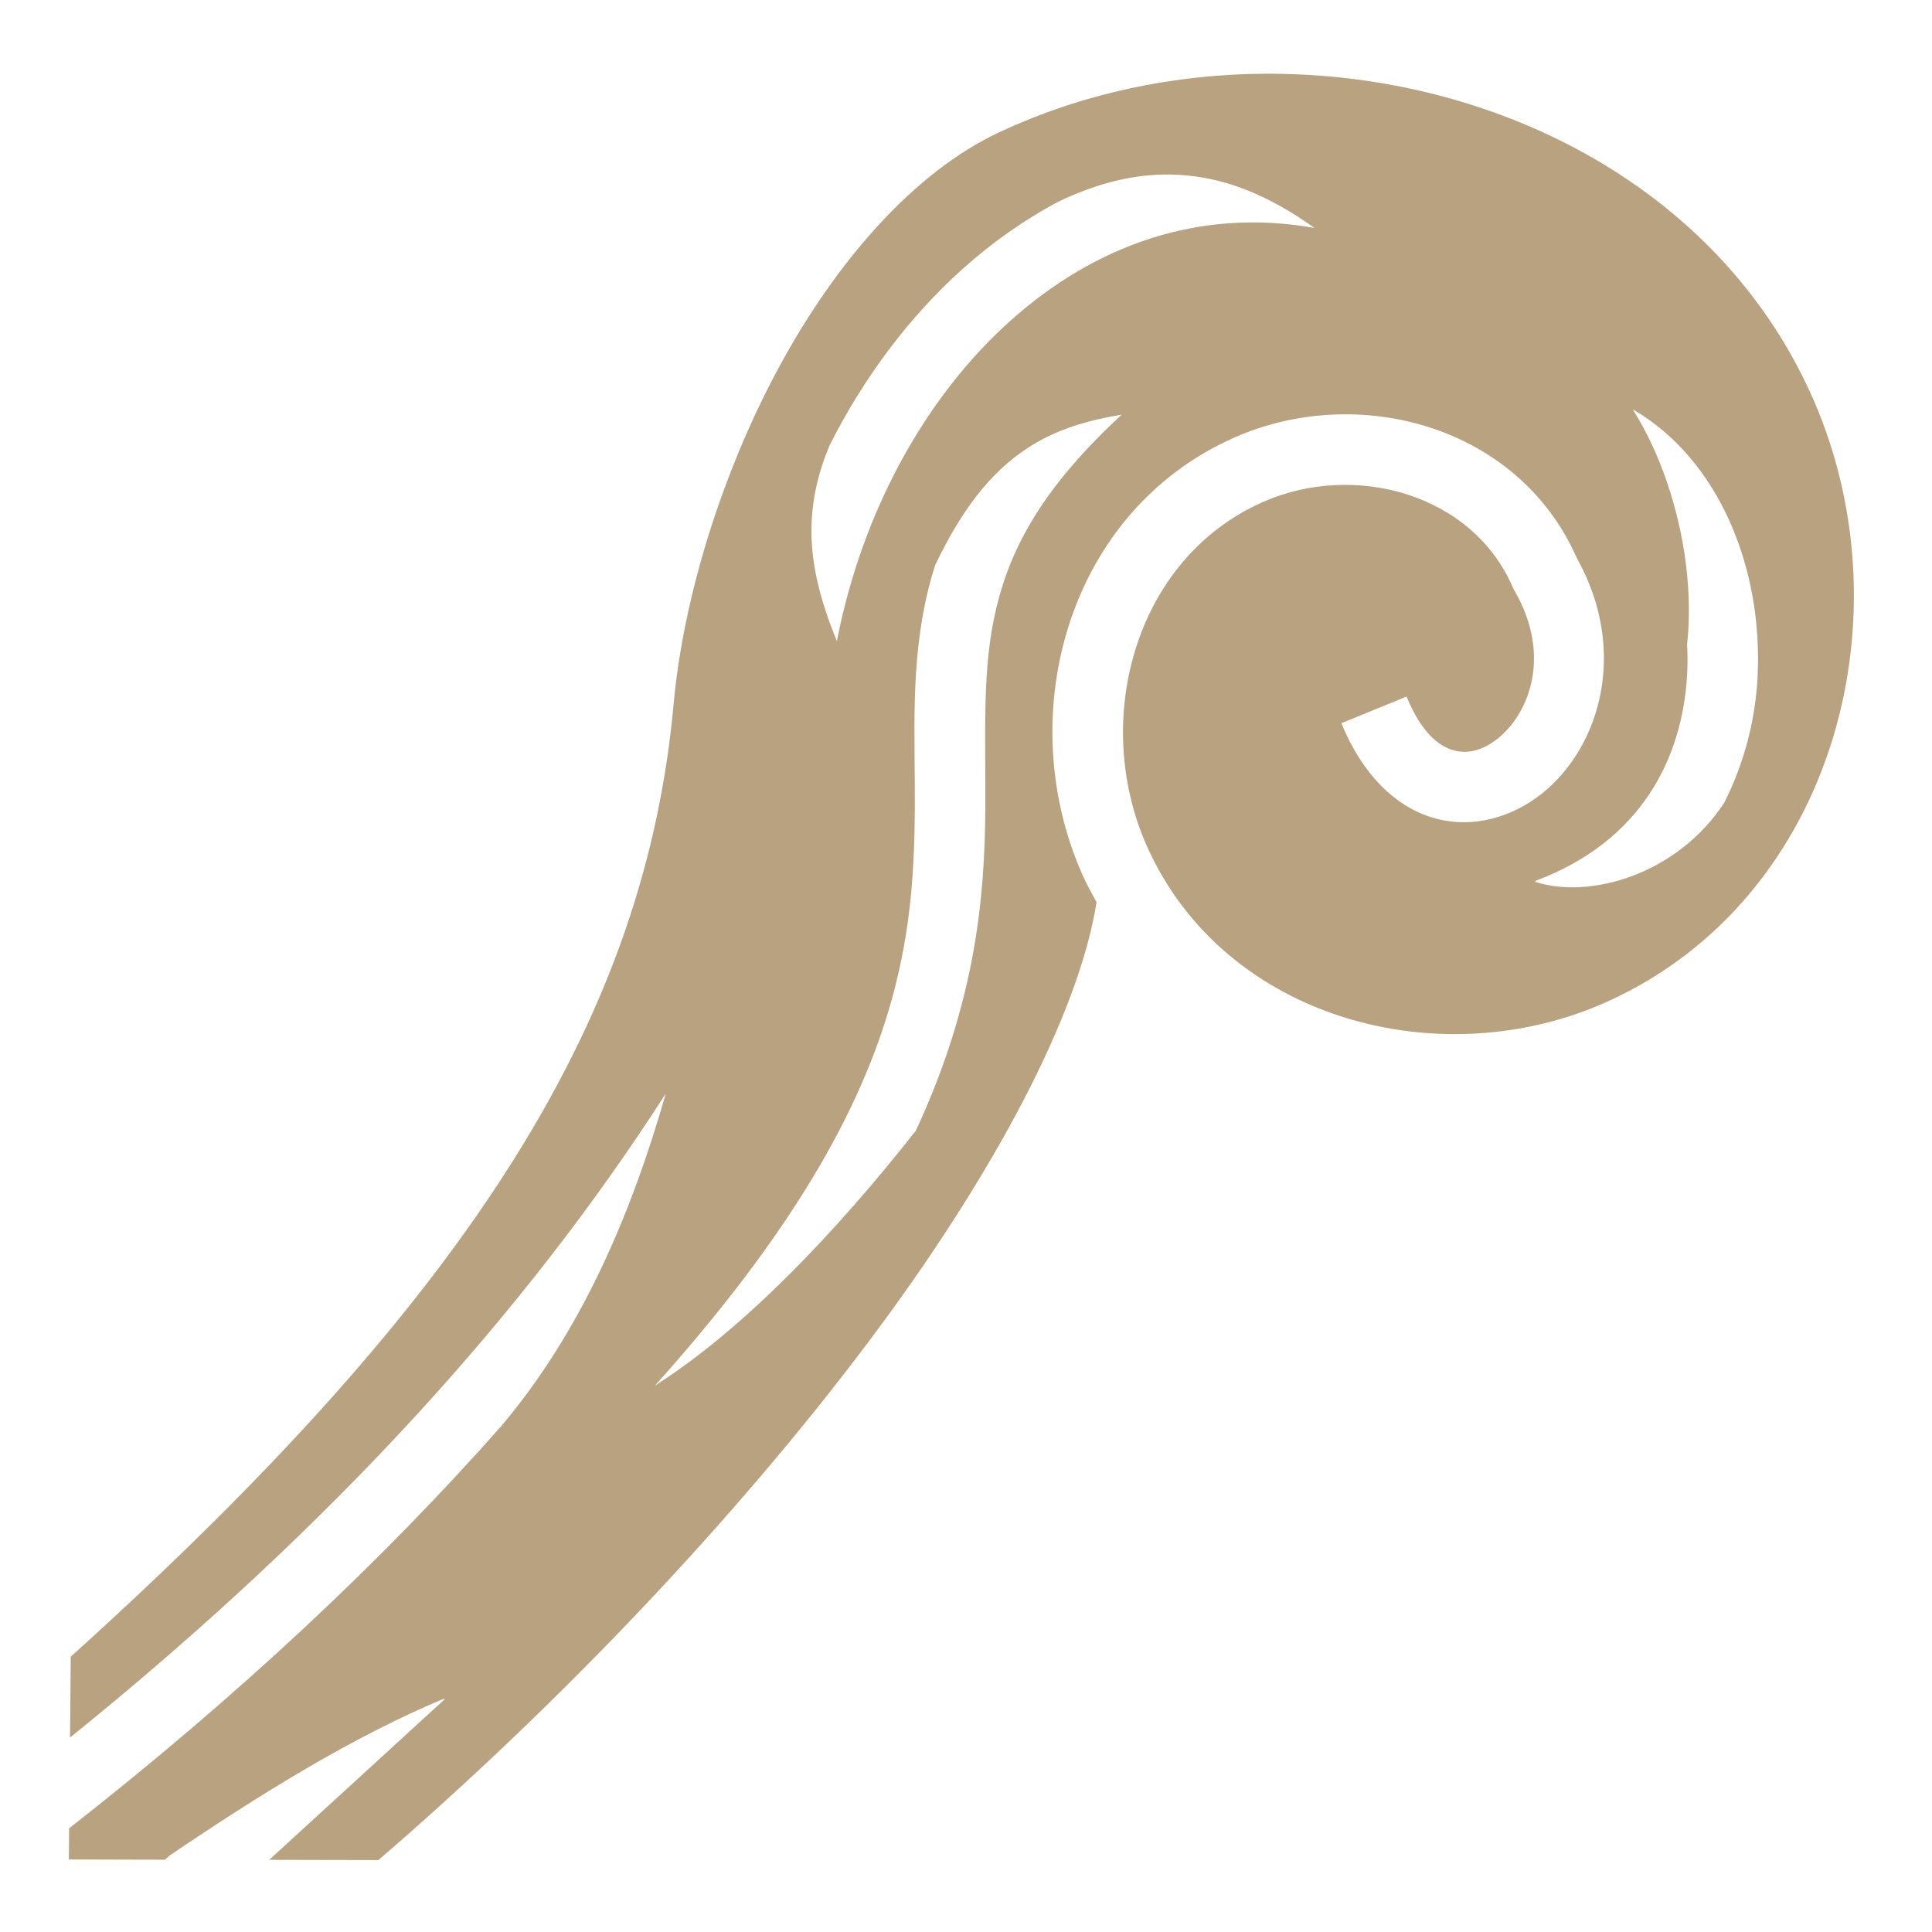
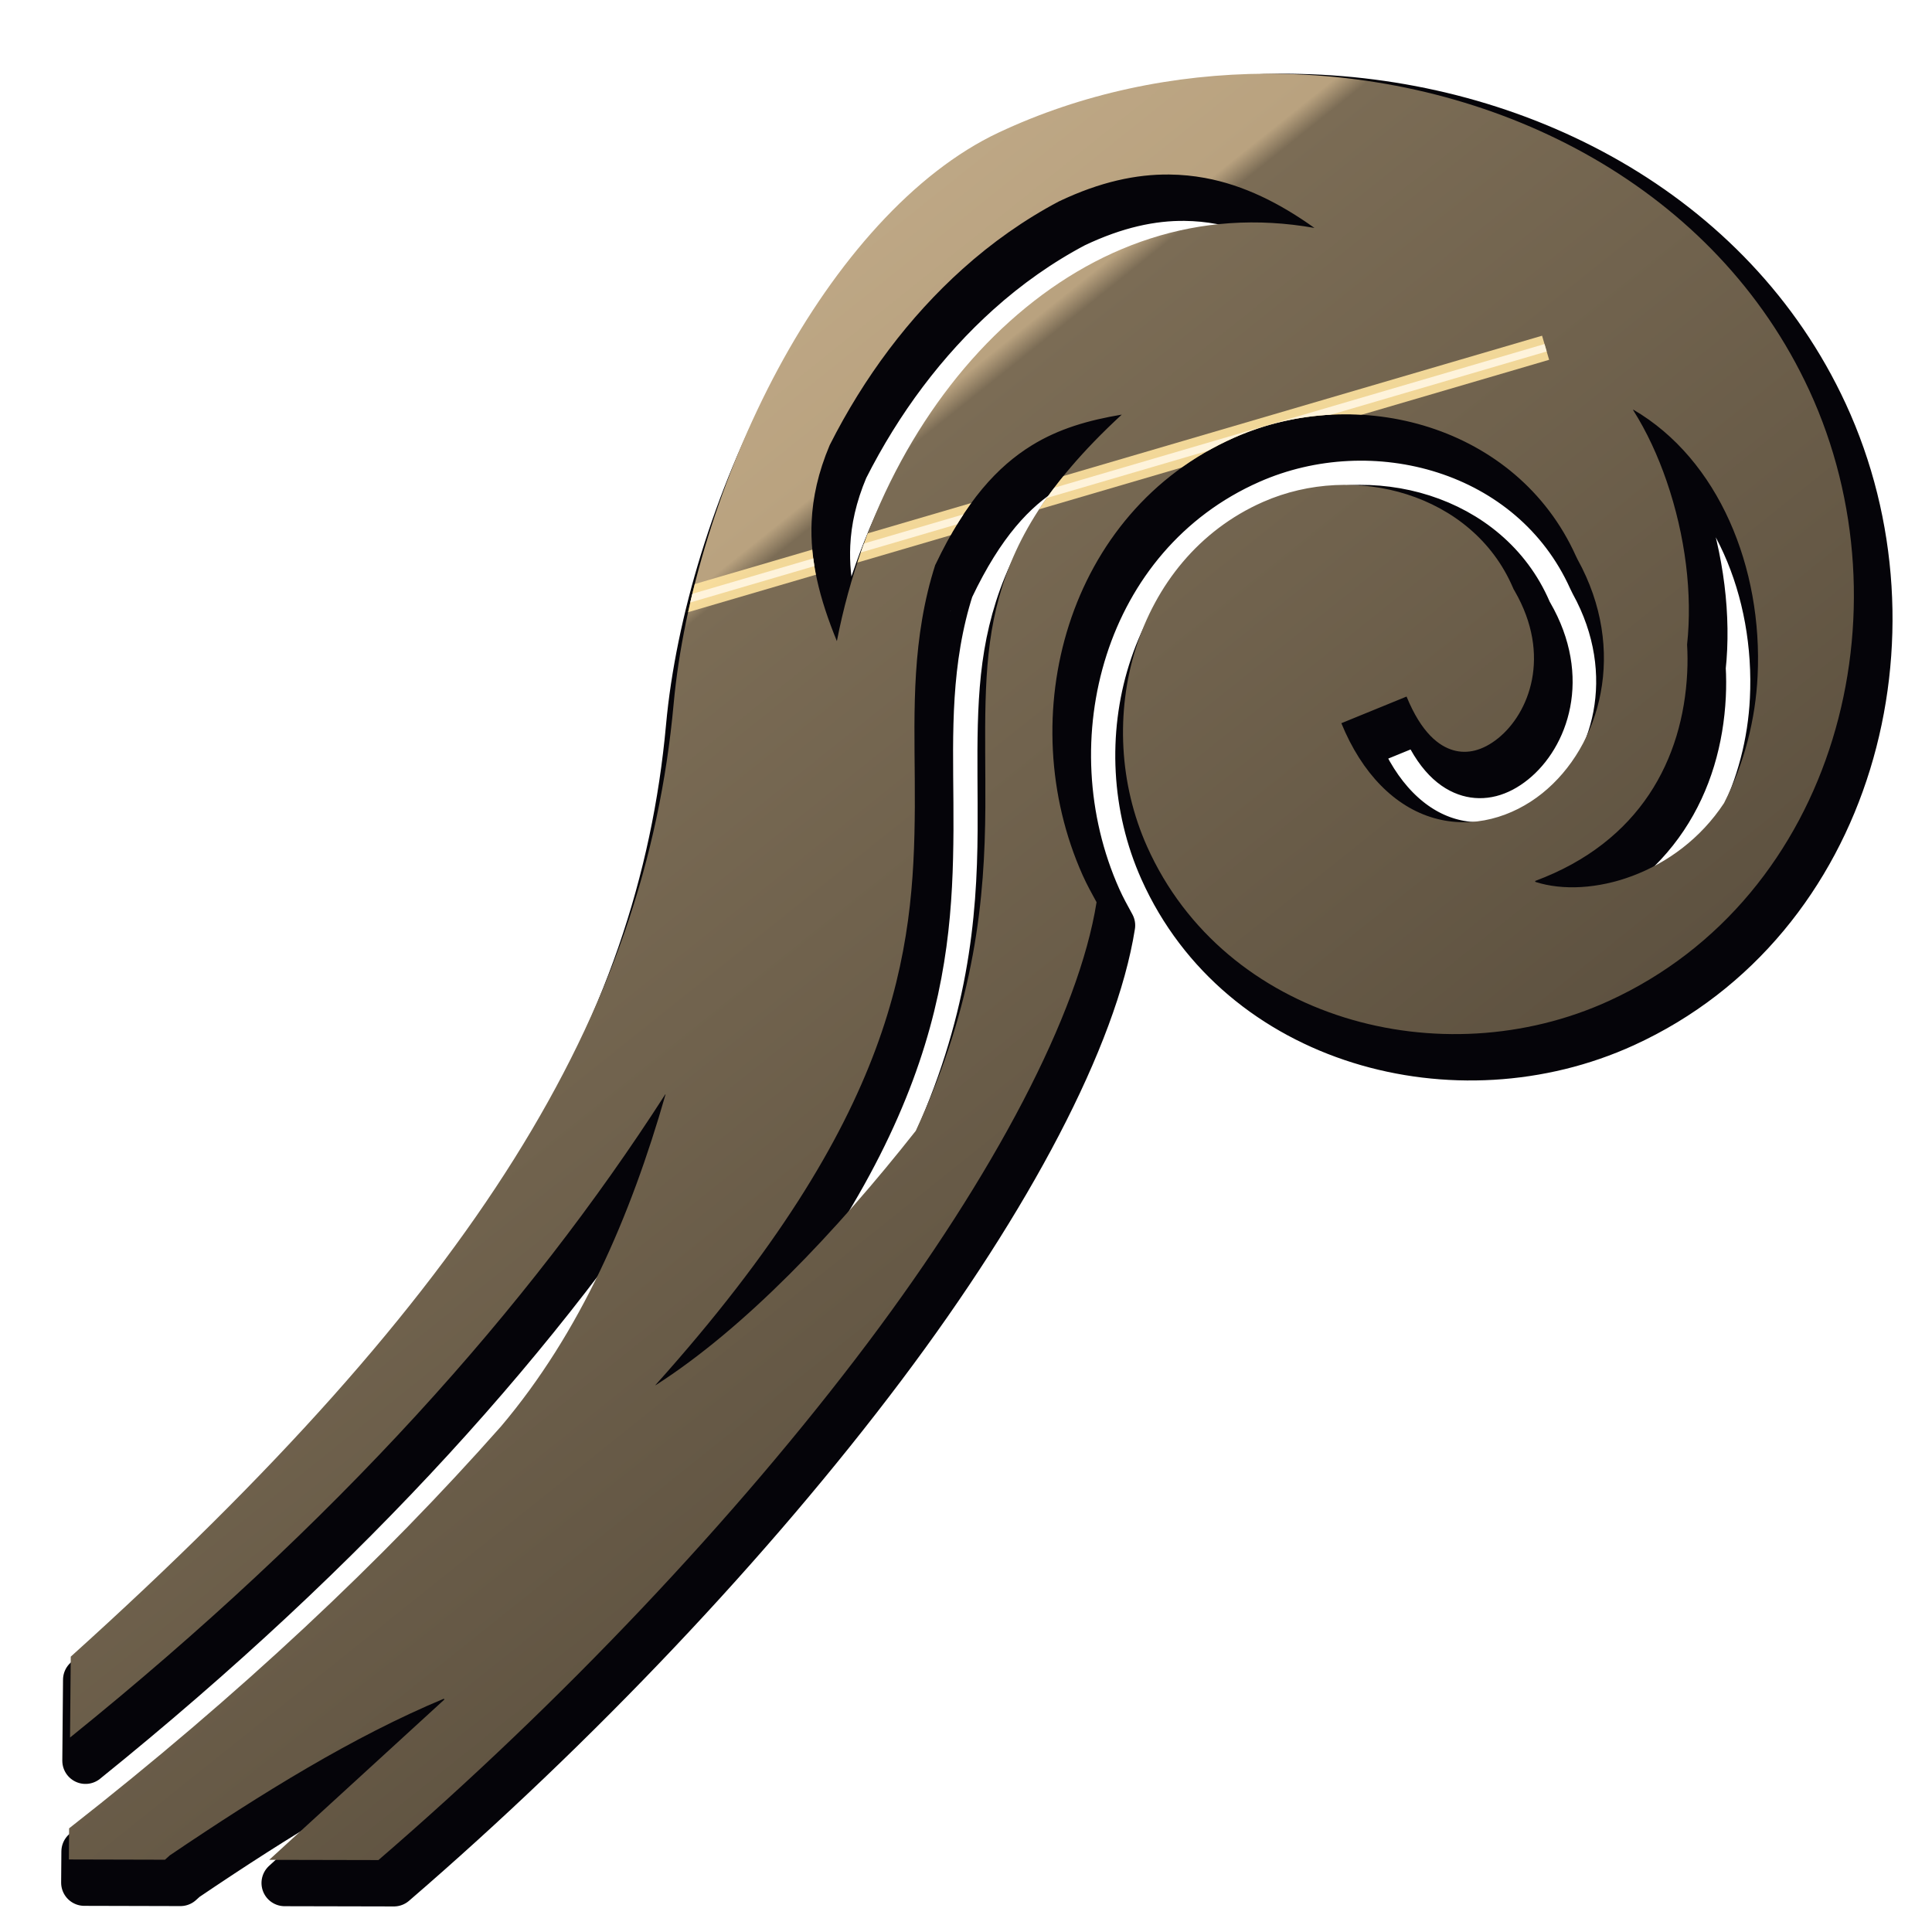
<svg xmlns="http://www.w3.org/2000/svg" viewBox="0 0 512 512" width="128" height="128">
-   <path fill="#B9A27F" d="M335.656 19.53c-24.51.093-48.993 5.235-71.062 15.626-22.46 10.577-43.112 34.202-58.375 62.563-15.264 28.36-25.182 61.262-27.69 88.75-7.487 82.112-51.926 155.352-159.78 252.56l-.188 21.44C89.216 403.443 139.915 346.632 176.313 290l.063.03c-9.293 32.473-22.623 63.18-43.594 87.97-31.47 35.584-69.222 71.1-114.468 106.53l-.062 8.25 25 .064h.47l1.28-1.156c24.405-16.498 48.607-31.488 72.594-41.5l.187.187-46.436 42.5 28.937.063c48.372-41.685 94.714-90.58 129.626-137 33.587-44.658 56.02-87.312 60.688-116.844-1.268-2.32-2.552-4.628-3.656-7.094-18.833-42.06-4.273-96.424 40.218-116.063 32.73-14.45 74.854-3.165 90.438 31.344.15.333.324.634.47.97 13.302 24.062 6.175 49.48-9.345 61.97-7.866 6.328-18.442 9.528-28.75 6.56-10.31-2.966-19.043-11.772-24.5-25.124l17.28-7.062c3.992 9.764 8.667 13.15 12.375 14.22 3.708 1.066 7.767.148 11.875-3.158 8.216-6.61 14.282-21.91 4.406-39.03l-.28-.47-.22-.5c-10.7-24.82-41.96-33.333-66.22-22.625-34.063 15.037-45.594 58.052-30.686 91.345 20.527 45.846 77.97 61.177 122.375 40.875 60.157-27.5 80.13-103.328 53.094-161.813-24.737-53.503-81.41-82.484-138.908-83.843-1.633-.04-3.272-.07-4.906-.063zm-25.75 26.72c3.238.035 6.363.348 9.406.906 10.343 1.898 19.946 6.753 29.032 13.25-30.623-5.437-58.324 4.612-80.78 24.782-22.44 20.152-39.16 50.59-45.783 84.718-4.655-11.358-7.166-21.462-6.686-31.72.296-6.343 1.715-12.956 4.78-20.217 9.094-18.016 21.032-33.946 35.22-46.69 7.824-7.026 16.39-13.07 25.53-17.905 10.932-5.212 20.522-7.22 29.282-7.125zm122.938 62.313c22.583 13.167 34.365 41.86 32.937 70.656-.564 11.395-3.466 22.975-8.905 33.624-12.48 18.937-35.53 25.51-49.97 20.875l-.092-.25c27.943-10.365 39.18-32.377 40.312-55.19.124-2.5.115-4.994-.03-7.468 1.447-13.31-.412-28.793-5.47-43.437-2.244-6.496-5.15-12.89-8.844-18.72l.064-.093zm-135.563 1.312c-20.97 19.342-29.406 35.252-33.25 51.25-3.848 16.023-2.788 32.84-2.905 52.875-.14 23.79-2.56 51.542-18.438 85.688-.005.012-.025.018-.03.03-21.095 26.753-45.276 52.25-68.907 67.376l-.063-.03c64.195-71.545 68.527-114.792 68.75-153.19.112-19.197-1.253-37.594 3.438-57.124.57-2.37 1.233-4.742 2-7.125h.03c8.098-17.036 16.572-26.058 25.47-31.563 7.18-4.44 15.035-6.697 23.906-8.187z" />
+   <defs>
+     <clipPath id="inkSilhouette">
+       <path fill="#B9A27F" d="M335.656 19.53c-24.51.093-48.993 5.235-71.062 15.626-22.46 10.577-43.112 34.202-58.375 62.563-15.264 28.36-25.182 61.262-27.69 88.75-7.487 82.112-51.926 155.352-159.78 252.56l-.188 21.44C89.216 403.443 139.915 346.632 176.313 290l.063.03c-9.293 32.473-22.623 63.18-43.594 87.97-31.47 35.584-69.222 71.1-114.468 106.53l-.062 8.25 25 .064h.47l1.28-1.156c24.405-16.498 48.607-31.488 72.594-41.5l.187.187-46.436 42.5 28.937.063c48.372-41.685 94.714-90.58 129.626-137 33.587-44.658 56.02-87.312 60.688-116.844-1.268-2.32-2.552-4.628-3.656-7.094-18.833-42.06-4.273-96.424 40.218-116.063 32.73-14.45 74.854-3.165 90.438 31.344.15.333.324.634.47.97 13.302 24.062 6.175 49.48-9.345 61.97-7.866 6.328-18.442 9.528-28.75 6.56-10.31-2.966-19.043-11.772-24.5-25.124l17.28-7.062c3.992 9.764 8.667 13.15 12.375 14.22 3.708 1.066 7.767.148 11.875-3.158 8.216-6.61 14.282-21.91 4.406-39.03l-.28-.47-.22-.5c-10.7-24.82-41.96-33.333-66.22-22.625-34.063 15.037-45.594 58.052-30.686 91.345 20.527 45.846 77.97 61.177 122.375 40.875 60.157-27.5 80.13-103.328 53.094-161.813-24.737-53.503-81.41-82.484-138.908-83.843-1.633-.04-3.272-.07-4.906-.063zm-25.75 26.72c3.238.035 6.363.348 9.406.906 10.343 1.898 19.946 6.753 29.032 13.25-30.623-5.437-58.324 4.612-80.78 24.782-22.44 20.152-39.16 50.59-45.783 84.718-4.655-11.358-7.166-21.462-6.686-31.72.296-6.343 1.715-12.956 4.78-20.217 9.094-18.016 21.032-33.946 35.22-46.69 7.824-7.026 16.39-13.07 25.53-17.905 10.932-5.212 20.522-7.22 29.282-7.125zm122.938 62.313c22.583 13.167 34.365 41.86 32.937 70.656-.564 11.395-3.466 22.975-8.905 33.624-12.48 18.937-35.53 25.51-49.97 20.875l-.092-.25c27.943-10.365 39.18-32.377 40.312-55.19.124-2.5.115-4.994-.03-7.468 1.447-13.31-.412-28.793-5.47-43.437-2.244-6.496-5.15-12.89-8.844-18.72l.064-.093zm-135.563 1.312c-20.97 19.342-29.406 35.252-33.25 51.25-3.848 16.023-2.788 32.84-2.905 52.875-.14 23.79-2.56 51.542-18.438 85.688-.005.012-.025.018-.03.03-21.095 26.753-45.276 52.25-68.907 67.376l-.063-.03c64.195-71.545 68.527-114.792 68.75-153.19.112-19.197-1.253-37.594 3.438-57.124.57-2.37 1.233-4.742 2-7.125h.03c8.098-17.036 16.572-26.058 25.47-31.563 7.18-4.44 15.035-6.697 23.906-8.187z" />
+     </clipPath>
+     <linearGradient id="inkMetal0" x1="0" y1="0" x2="0.8" y2="1">
+       <stop offset="0" stop-color="#cdb99b" />
+       <stop offset=".35" stop-color="#b9a27f" />
+       <stop offset=".36" stop-color="#7b6c55" />
+       <stop offset="1" stop-color="#4a4032" />
+     </linearGradient>
+   </defs>
+   <g transform="translate(4.096 6.144)" stroke="#050409" stroke-width="12.288" stroke-linejoin="round">
+     <path fill="#050409" d="M335.656 19.53c-24.51.093-48.993 5.235-71.062 15.626-22.46 10.577-43.112 34.202-58.375 62.563-15.264 28.36-25.182 61.262-27.69 88.75-7.487 82.112-51.926 155.352-159.78 252.56l-.188 21.44C89.216 403.443 139.915 346.632 176.313 290l.063.03c-9.293 32.473-22.623 63.18-43.594 87.97-31.47 35.584-69.222 71.1-114.468 106.53l-.062 8.25 25 .064h.47l1.28-1.156c24.405-16.498 48.607-31.488 72.594-41.5l.187.187-46.436 42.5 28.937.063c48.372-41.685 94.714-90.58 129.626-137 33.587-44.658 56.02-87.312 60.688-116.844-1.268-2.32-2.552-4.628-3.656-7.094-18.833-42.06-4.273-96.424 40.218-116.063 32.73-14.45 74.854-3.165 90.438 31.344.15.333.324.634.47.97 13.302 24.062 6.175 49.48-9.345 61.97-7.866 6.328-18.442 9.528-28.75 6.56-10.31-2.966-19.043-11.772-24.5-25.124l17.28-7.062c3.992 9.764 8.667 13.15 12.375 14.22 3.708 1.066 7.767.148 11.875-3.158 8.216-6.61 14.282-21.91 4.406-39.03l-.28-.47-.22-.5c-10.7-24.82-41.96-33.333-66.22-22.625-34.063 15.037-45.594 58.052-30.686 91.345 20.527 45.846 77.97 61.177 122.375 40.875 60.157-27.5 80.13-103.328 53.094-161.813-24.737-53.503-81.41-82.484-138.908-83.843-1.633-.04-3.272-.07-4.906-.063zm-25.75 26.72c3.238.035 6.363.348 9.406.906 10.343 1.898 19.946 6.753 29.032 13.25-30.623-5.437-58.324 4.612-80.78 24.782-22.44 20.152-39.16 50.59-45.783 84.718-4.655-11.358-7.166-21.462-6.686-31.72.296-6.343 1.715-12.956 4.78-20.217 9.094-18.016 21.032-33.946 35.22-46.69 7.824-7.026 16.39-13.07 25.53-17.905 10.932-5.212 20.522-7.22 29.282-7.125zm122.938 62.313c22.583 13.167 34.365 41.86 32.937 70.656-.564 11.395-3.466 22.975-8.905 33.624-12.48 18.937-35.53 25.51-49.97 20.875l-.092-.25c27.943-10.365 39.18-32.377 40.312-55.19.124-2.5.115-4.994-.03-7.468 1.447-13.31-.412-28.793-5.47-43.437-2.244-6.496-5.15-12.89-8.844-18.72l.064-.093zm-135.563 1.312c-20.97 19.342-29.406 35.252-33.25 51.25-3.848 16.023-2.788 32.84-2.905 52.875-.14 23.79-2.56 51.542-18.438 85.688-.005.012-.025.018-.03.03-21.095 26.753-45.276 52.25-68.907 67.376l-.063-.03c64.195-71.545 68.527-114.792 68.75-153.19.112-19.197-1.253-37.594 3.438-57.124.57-2.37 1.233-4.742 2-7.125h.03c8.098-17.036 16.572-26.058 25.47-31.563 7.18-4.44 15.035-6.697 23.906-8.187z" stroke="#050409" />
+   </g>
+   <g>
+     <path fill="url(#inkMetal0)" d="M335.656 19.53c-24.51.093-48.993 5.235-71.062 15.626-22.46 10.577-43.112 34.202-58.375 62.563-15.264 28.36-25.182 61.262-27.69 88.75-7.487 82.112-51.926 155.352-159.78 252.56l-.188 21.44C89.216 403.443 139.915 346.632 176.313 290l.063.03c-9.293 32.473-22.623 63.18-43.594 87.97-31.47 35.584-69.222 71.1-114.468 106.53l-.062 8.25 25 .064h.47l1.28-1.156c24.405-16.498 48.607-31.488 72.594-41.5l.187.187-46.436 42.5 28.937.063c48.372-41.685 94.714-90.58 129.626-137 33.587-44.658 56.02-87.312 60.688-116.844-1.268-2.32-2.552-4.628-3.656-7.094-18.833-42.06-4.273-96.424 40.218-116.063 32.73-14.45 74.854-3.165 90.438 31.344.15.333.324.634.47.97 13.302 24.062 6.175 49.48-9.345 61.97-7.866 6.328-18.442 9.528-28.75 6.56-10.31-2.966-19.043-11.772-24.5-25.124l17.28-7.062c3.992 9.764 8.667 13.15 12.375 14.22 3.708 1.066 7.767.148 11.875-3.158 8.216-6.61 14.282-21.91 4.406-39.03l-.28-.47-.22-.5c-10.7-24.82-41.96-33.333-66.22-22.625-34.063 15.037-45.594 58.052-30.686 91.345 20.527 45.846 77.97 61.177 122.375 40.875 60.157-27.5 80.13-103.328 53.094-161.813-24.737-53.503-81.41-82.484-138.908-83.843-1.633-.04-3.272-.07-4.906-.063zm-25.75 26.72c3.238.035 6.363.348 9.406.906 10.343 1.898 19.946 6.753 29.032 13.25-30.623-5.437-58.324 4.612-80.78 24.782-22.44 20.152-39.16 50.59-45.783 84.718-4.655-11.358-7.166-21.462-6.686-31.72.296-6.343 1.715-12.956 4.78-20.217 9.094-18.016 21.032-33.946 35.22-46.69 7.824-7.026 16.39-13.07 25.53-17.905 10.932-5.212 20.522-7.22 29.282-7.125zm122.938 62.313c22.583 13.167 34.365 41.86 32.937 70.656-.564 11.395-3.466 22.975-8.905 33.624-12.48 18.937-35.53 25.51-49.97 20.875l-.092-.25c27.943-10.365 39.18-32.377 40.312-55.19.124-2.5.115-4.994-.03-7.468 1.447-13.31-.412-28.793-5.47-43.437-2.244-6.496-5.15-12.89-8.844-18.72l.064-.093zm-135.563 1.312c-20.97 19.342-29.406 35.252-33.25 51.25-3.848 16.023-2.788 32.84-2.905 52.875-.14 23.79-2.56 51.542-18.438 85.688-.005.012-.025.018-.03.03-21.095 26.753-45.276 52.25-68.907 67.376l-.063-.03c64.195-71.545 68.527-114.792 68.75-153.19.112-19.197-1.253-37.594 3.438-57.124.57-2.37 1.233-4.742 2-7.125h.03c8.098-17.036 16.572-26.058 25.47-31.563 7.18-4.44 15.035-6.697 23.906-8.187z" />
+   </g>
+   <g clip-path="url(#inkSilhouette)">
+     <path d="M112.64 179.2L409.6 92.16" fill="none" stroke="#FFE3A0" stroke-width="6.656" opacity=".9" />
+     <path d="M112.64 179.2L409.6 92.16" fill="none" stroke="#FFF4DE" stroke-width="2.048" opacity=".95" />
+   </g>
</svg>
